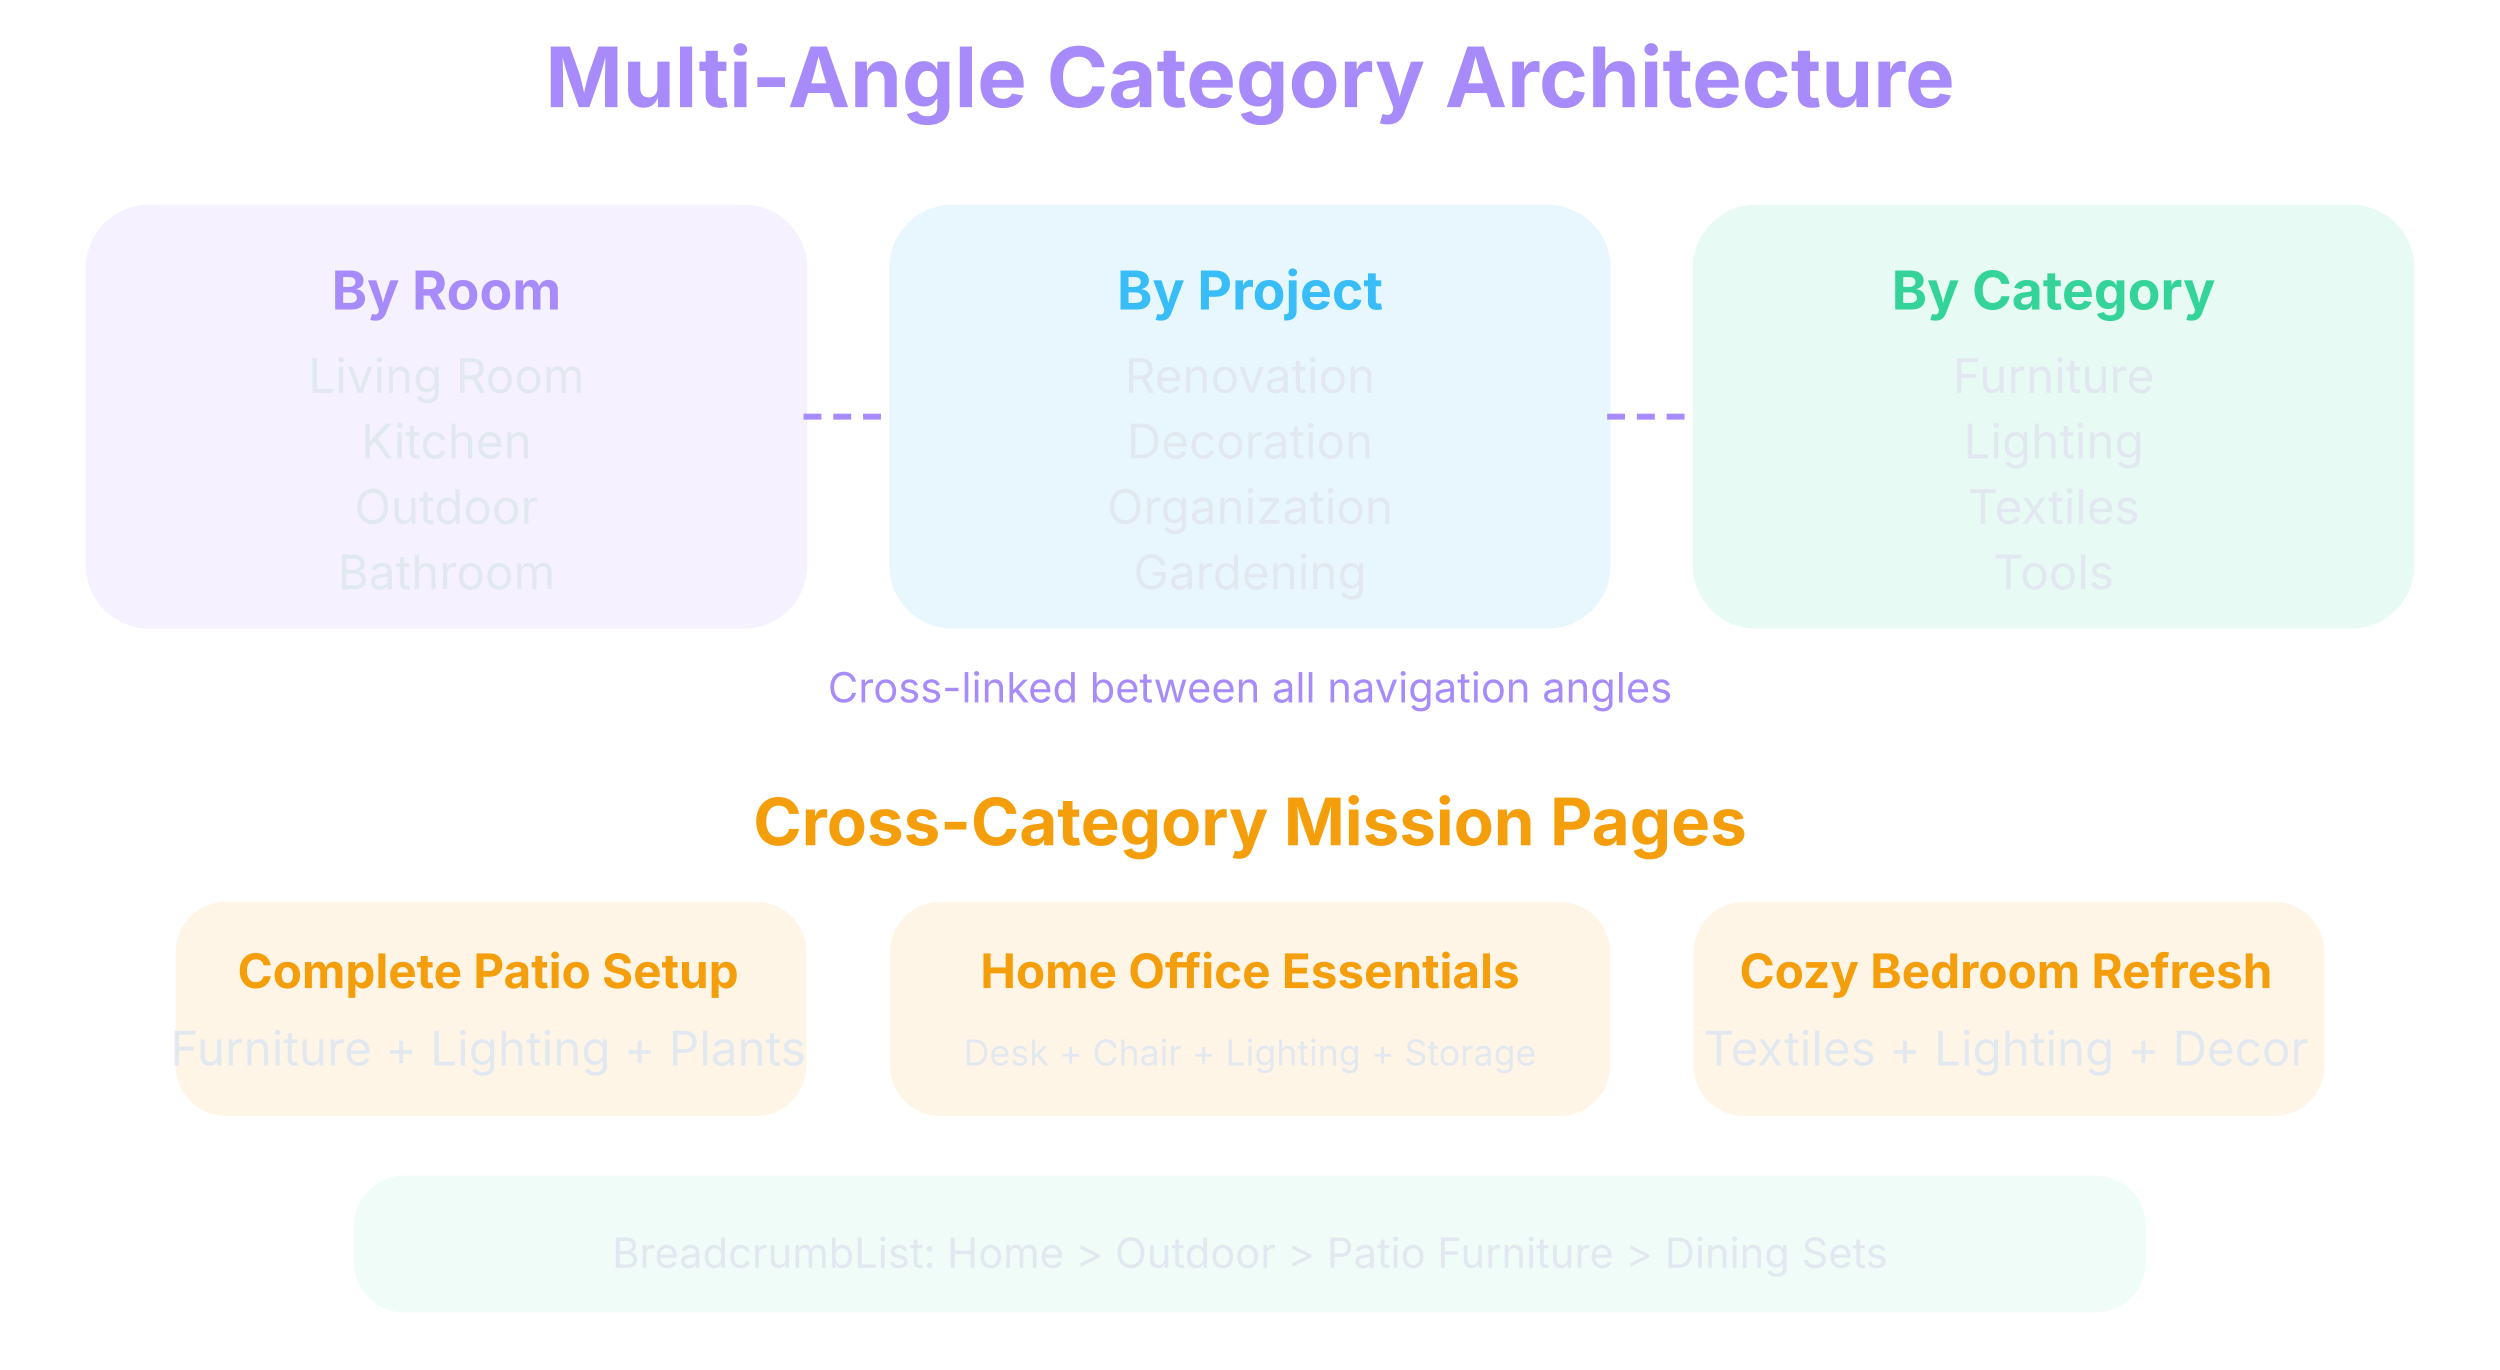
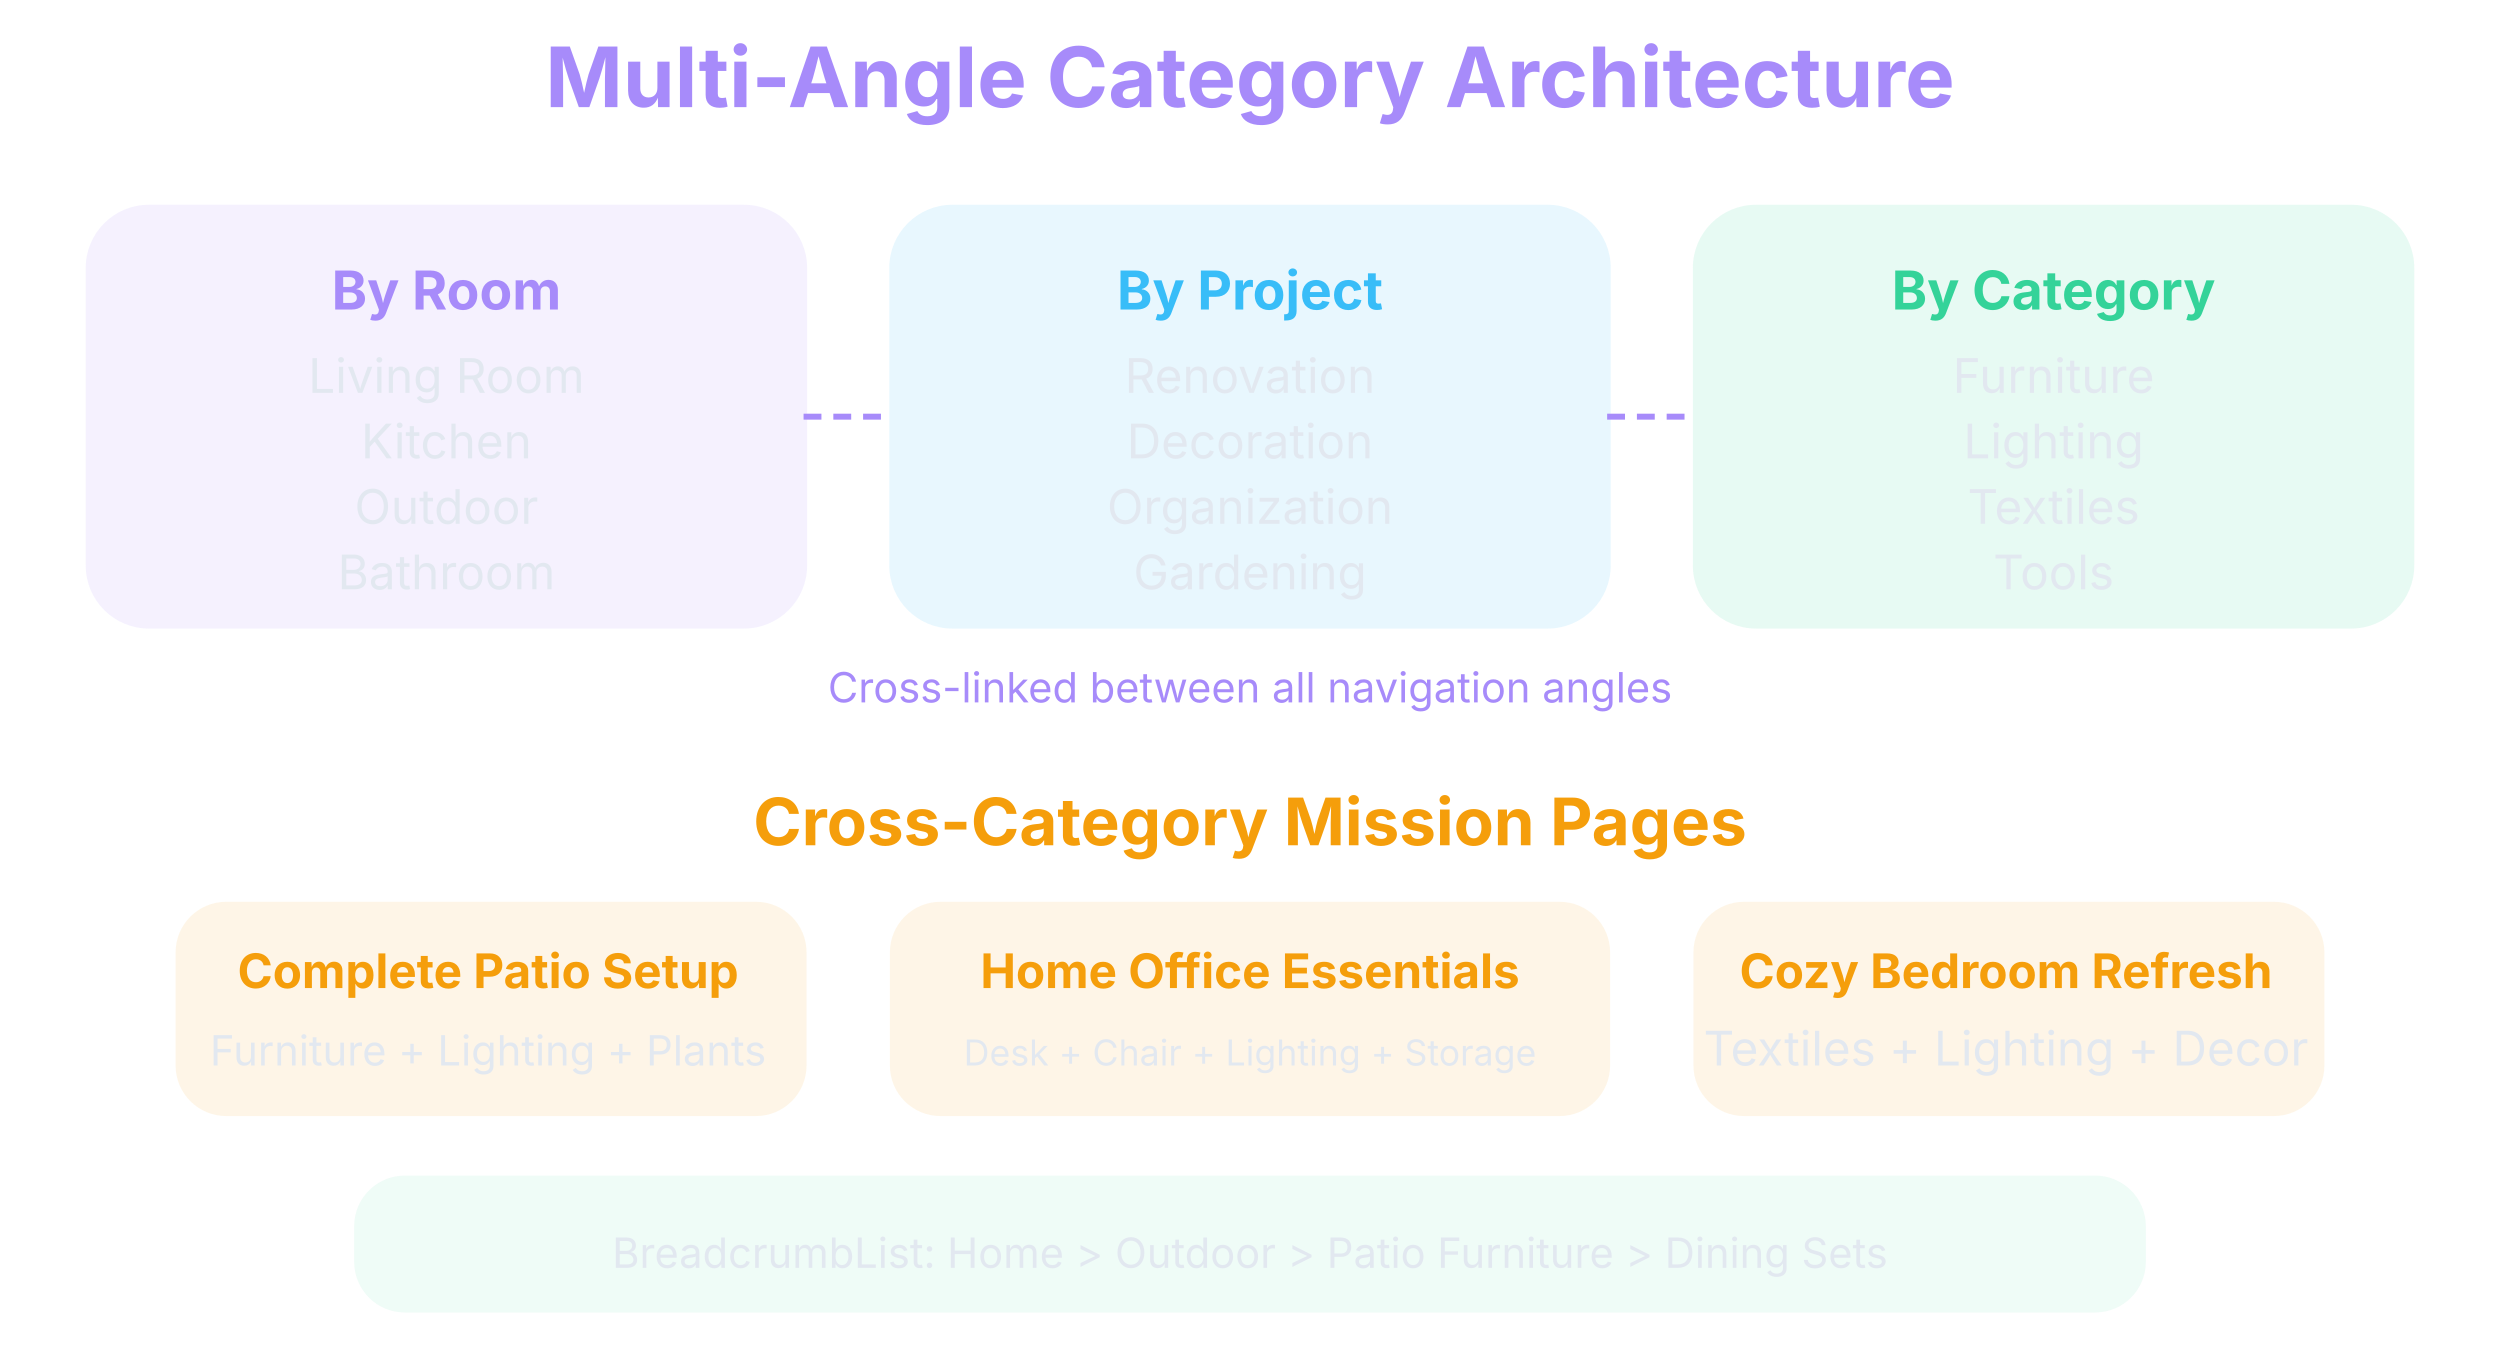
<svg xmlns="http://www.w3.org/2000/svg" viewBox="0 0 420 230" fill="none">
  <text x="210" y="18" text-anchor="middle" font-family="Inter, -apple-system, BlinkMacSystemFont, 'Segoe UI', Roboto, sans-serif" font-size="14" font-weight="bold" fill="#a78bfa">Multi-Angle Category Architecture</text>
  <rect x="15" y="35" width="120" height="70" rx="10" fill="#a78bfa" opacity="0.12" stroke="#a78bfa" stroke-width="1.2" />
  <text x="75" y="52" text-anchor="middle" font-family="Inter, -apple-system, BlinkMacSystemFont, 'Segoe UI', Roboto, sans-serif" font-size="9" fill="#a78bfa" font-weight="bold">By Room</text>
  <text x="75" y="66" text-anchor="middle" font-family="Inter, -apple-system, BlinkMacSystemFont, 'Segoe UI', Roboto, sans-serif" font-size="8" fill="#e2e8f0">Living Room</text>
  <text x="75" y="77" text-anchor="middle" font-family="Inter, -apple-system, BlinkMacSystemFont, 'Segoe UI', Roboto, sans-serif" font-size="8" fill="#e2e8f0">Kitchen</text>
  <text x="75" y="88" text-anchor="middle" font-family="Inter, -apple-system, BlinkMacSystemFont, 'Segoe UI', Roboto, sans-serif" font-size="8" fill="#e2e8f0">Outdoor</text>
  <text x="75" y="99" text-anchor="middle" font-family="Inter, -apple-system, BlinkMacSystemFont, 'Segoe UI', Roboto, sans-serif" font-size="8" fill="#e2e8f0">Bathroom</text>
  <rect x="150" y="35" width="120" height="70" rx="10" fill="#38bdf8" opacity="0.12" stroke="#38bdf8" stroke-width="1.2" />
  <text x="210" y="52" text-anchor="middle" font-family="Inter, -apple-system, BlinkMacSystemFont, 'Segoe UI', Roboto, sans-serif" font-size="9" fill="#38bdf8" font-weight="bold">By Project</text>
  <text x="210" y="66" text-anchor="middle" font-family="Inter, -apple-system, BlinkMacSystemFont, 'Segoe UI', Roboto, sans-serif" font-size="8" fill="#e2e8f0">Renovation</text>
  <text x="210" y="77" text-anchor="middle" font-family="Inter, -apple-system, BlinkMacSystemFont, 'Segoe UI', Roboto, sans-serif" font-size="8" fill="#e2e8f0">Decoration</text>
  <text x="210" y="88" text-anchor="middle" font-family="Inter, -apple-system, BlinkMacSystemFont, 'Segoe UI', Roboto, sans-serif" font-size="8" fill="#e2e8f0">Organization</text>
  <text x="210" y="99" text-anchor="middle" font-family="Inter, -apple-system, BlinkMacSystemFont, 'Segoe UI', Roboto, sans-serif" font-size="8" fill="#e2e8f0">Gardening</text>
  <rect x="285" y="35" width="120" height="70" rx="10" fill="#34d399" opacity="0.12" stroke="#34d399" stroke-width="1.2" />
  <text x="345" y="52" text-anchor="middle" font-family="Inter, -apple-system, BlinkMacSystemFont, 'Segoe UI', Roboto, sans-serif" font-size="9" fill="#34d399" font-weight="bold">By Category</text>
  <text x="345" y="66" text-anchor="middle" font-family="Inter, -apple-system, BlinkMacSystemFont, 'Segoe UI', Roboto, sans-serif" font-size="8" fill="#e2e8f0">Furniture</text>
  <text x="345" y="77" text-anchor="middle" font-family="Inter, -apple-system, BlinkMacSystemFont, 'Segoe UI', Roboto, sans-serif" font-size="8" fill="#e2e8f0">Lighting</text>
  <text x="345" y="88" text-anchor="middle" font-family="Inter, -apple-system, BlinkMacSystemFont, 'Segoe UI', Roboto, sans-serif" font-size="8" fill="#e2e8f0">Textiles</text>
  <text x="345" y="99" text-anchor="middle" font-family="Inter, -apple-system, BlinkMacSystemFont, 'Segoe UI', Roboto, sans-serif" font-size="8" fill="#e2e8f0">Tools</text>
  <line x1="135" y1="70" x2="150" y2="70" stroke="#a78bfa" stroke-width="1" stroke-dasharray="3,2" />
  <line x1="270" y1="70" x2="285" y2="70" stroke="#a78bfa" stroke-width="1" stroke-dasharray="3,2" />
  <text x="210" y="118" text-anchor="middle" font-family="Inter, -apple-system, BlinkMacSystemFont, 'Segoe UI', Roboto, sans-serif" font-size="7" fill="#a78bfa">Cross-linked between all navigation angles</text>
  <text x="210" y="142" text-anchor="middle" font-family="Inter, -apple-system, BlinkMacSystemFont, 'Segoe UI', Roboto, sans-serif" font-size="11" fill="#f59e0b" font-weight="bold">Cross-Category Mission Pages</text>
  <rect x="30" y="152" width="105" height="35" rx="8" fill="#f59e0b" opacity="0.1" stroke="#f59e0b" stroke-width="1" />
  <text x="82" y="166" text-anchor="middle" font-family="Inter, -apple-system, BlinkMacSystemFont, 'Segoe UI', Roboto, sans-serif" font-size="8" fill="#f59e0b" font-weight="bold">Complete Patio Setup</text>
-   <text x="82" y="179" text-anchor="middle" font-family="Inter, -apple-system, BlinkMacSystemFont, 'Segoe UI', Roboto, sans-serif" font-size="8" fill="#e2e8f0">Furniture + Lighting + Plants</text>
+   <text x="82" y="179" text-anchor="middle" font-family="Inter, -apple-system, BlinkMacSystemFont, 'Segoe UI', Roboto, sans-serif" font-size="7" fill="#e2e8f0">Furniture + Lighting + Plants</text>
  <rect x="150" y="152" width="120" height="35" rx="8" fill="#f59e0b" opacity="0.1" stroke="#f59e0b" stroke-width="1" />
  <text x="210" y="166" text-anchor="middle" font-family="Inter, -apple-system, BlinkMacSystemFont, 'Segoe UI', Roboto, sans-serif" font-size="8" fill="#f59e0b" font-weight="bold">Home Office Essentials</text>
  <text x="210" y="179" text-anchor="middle" font-family="Inter, -apple-system, BlinkMacSystemFont, 'Segoe UI', Roboto, sans-serif" font-size="6" fill="#e2e8f0">Desk + Chair + Lighting + Storage</text>
  <rect x="285" y="152" width="105" height="35" rx="8" fill="#f59e0b" opacity="0.1" stroke="#f59e0b" stroke-width="1" />
  <text x="337" y="166" text-anchor="middle" font-family="Inter, -apple-system, BlinkMacSystemFont, 'Segoe UI', Roboto, sans-serif" font-size="8" fill="#f59e0b" font-weight="bold">Cozy Bedroom Refresh</text>
  <text x="337" y="179" text-anchor="middle" font-family="Inter, -apple-system, BlinkMacSystemFont, 'Segoe UI', Roboto, sans-serif" font-size="8" fill="#e2e8f0">Textiles + Lighting + Decor</text>
  <rect x="60" y="198" width="300" height="22" rx="8" fill="#34d399" opacity="0.08" stroke="#34d399" stroke-width="1" />
  <text x="210" y="213" text-anchor="middle" font-family="Inter, -apple-system, BlinkMacSystemFont, 'Segoe UI', Roboto, sans-serif" font-size="7" fill="#e2e8f0">BreadcrumbList: Home &gt; Outdoor &gt; Patio Furniture &gt; Dining Sets</text>
</svg>
